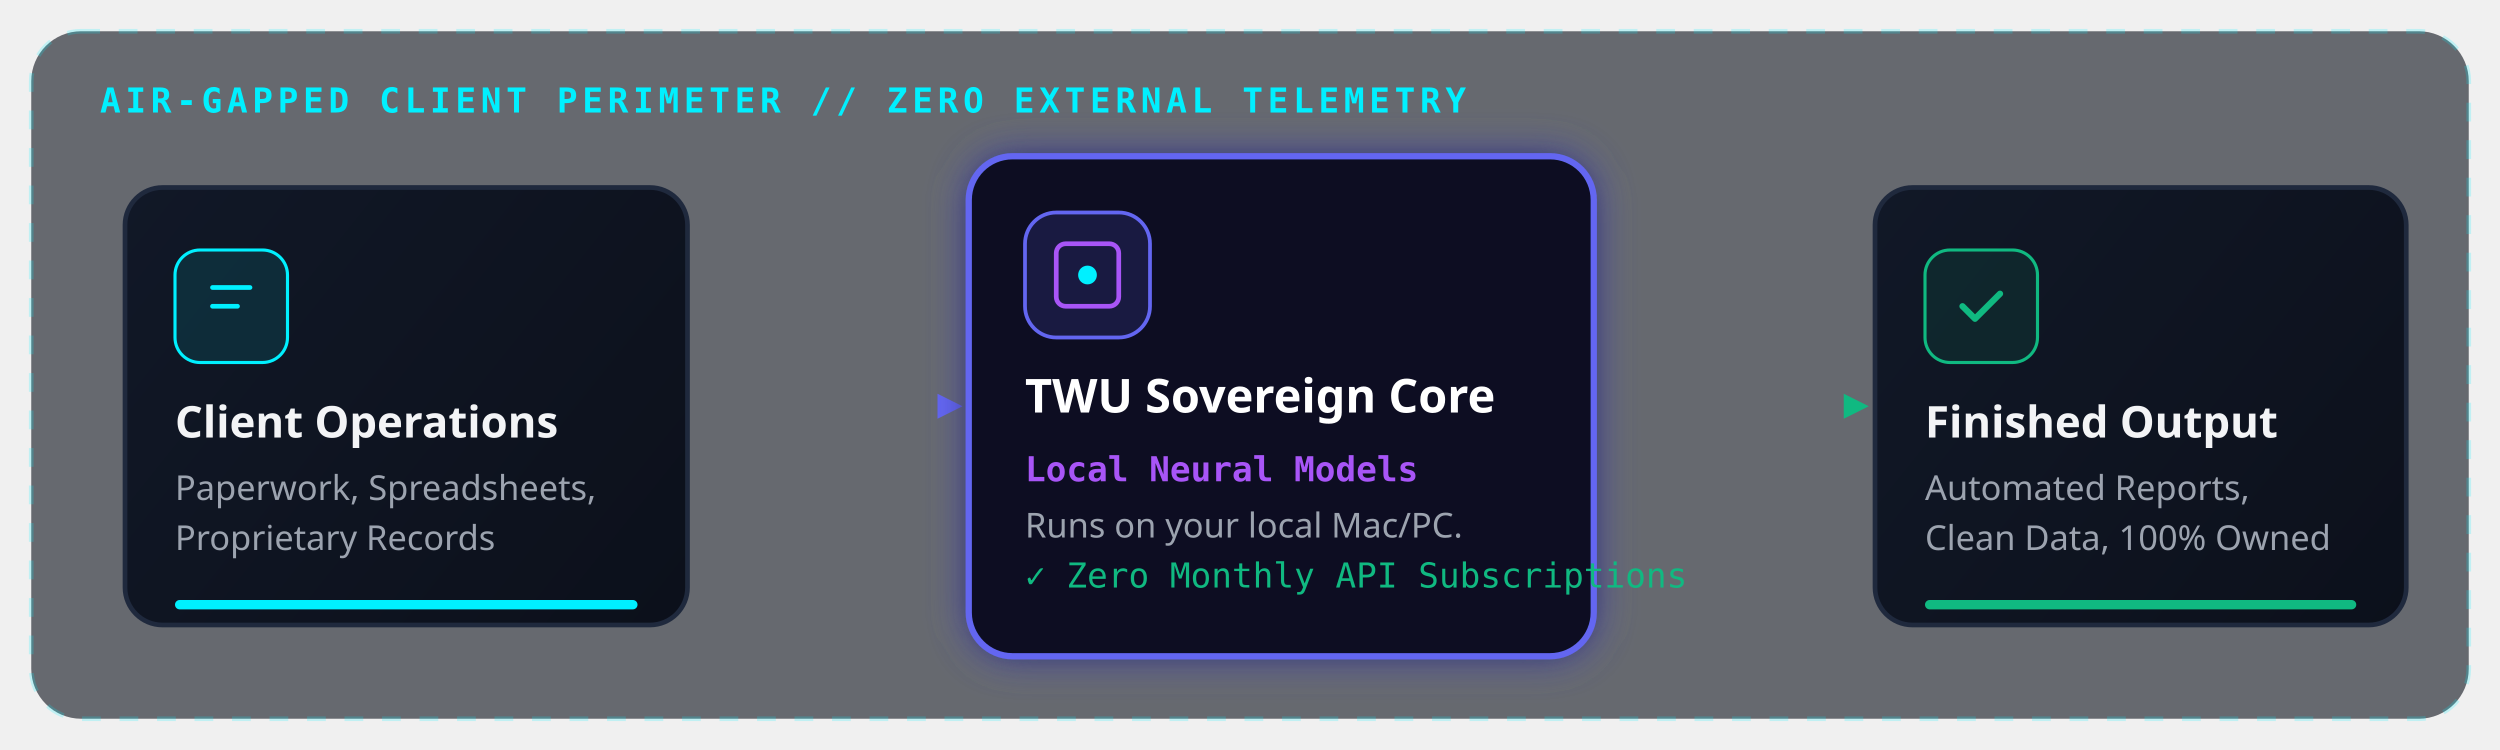
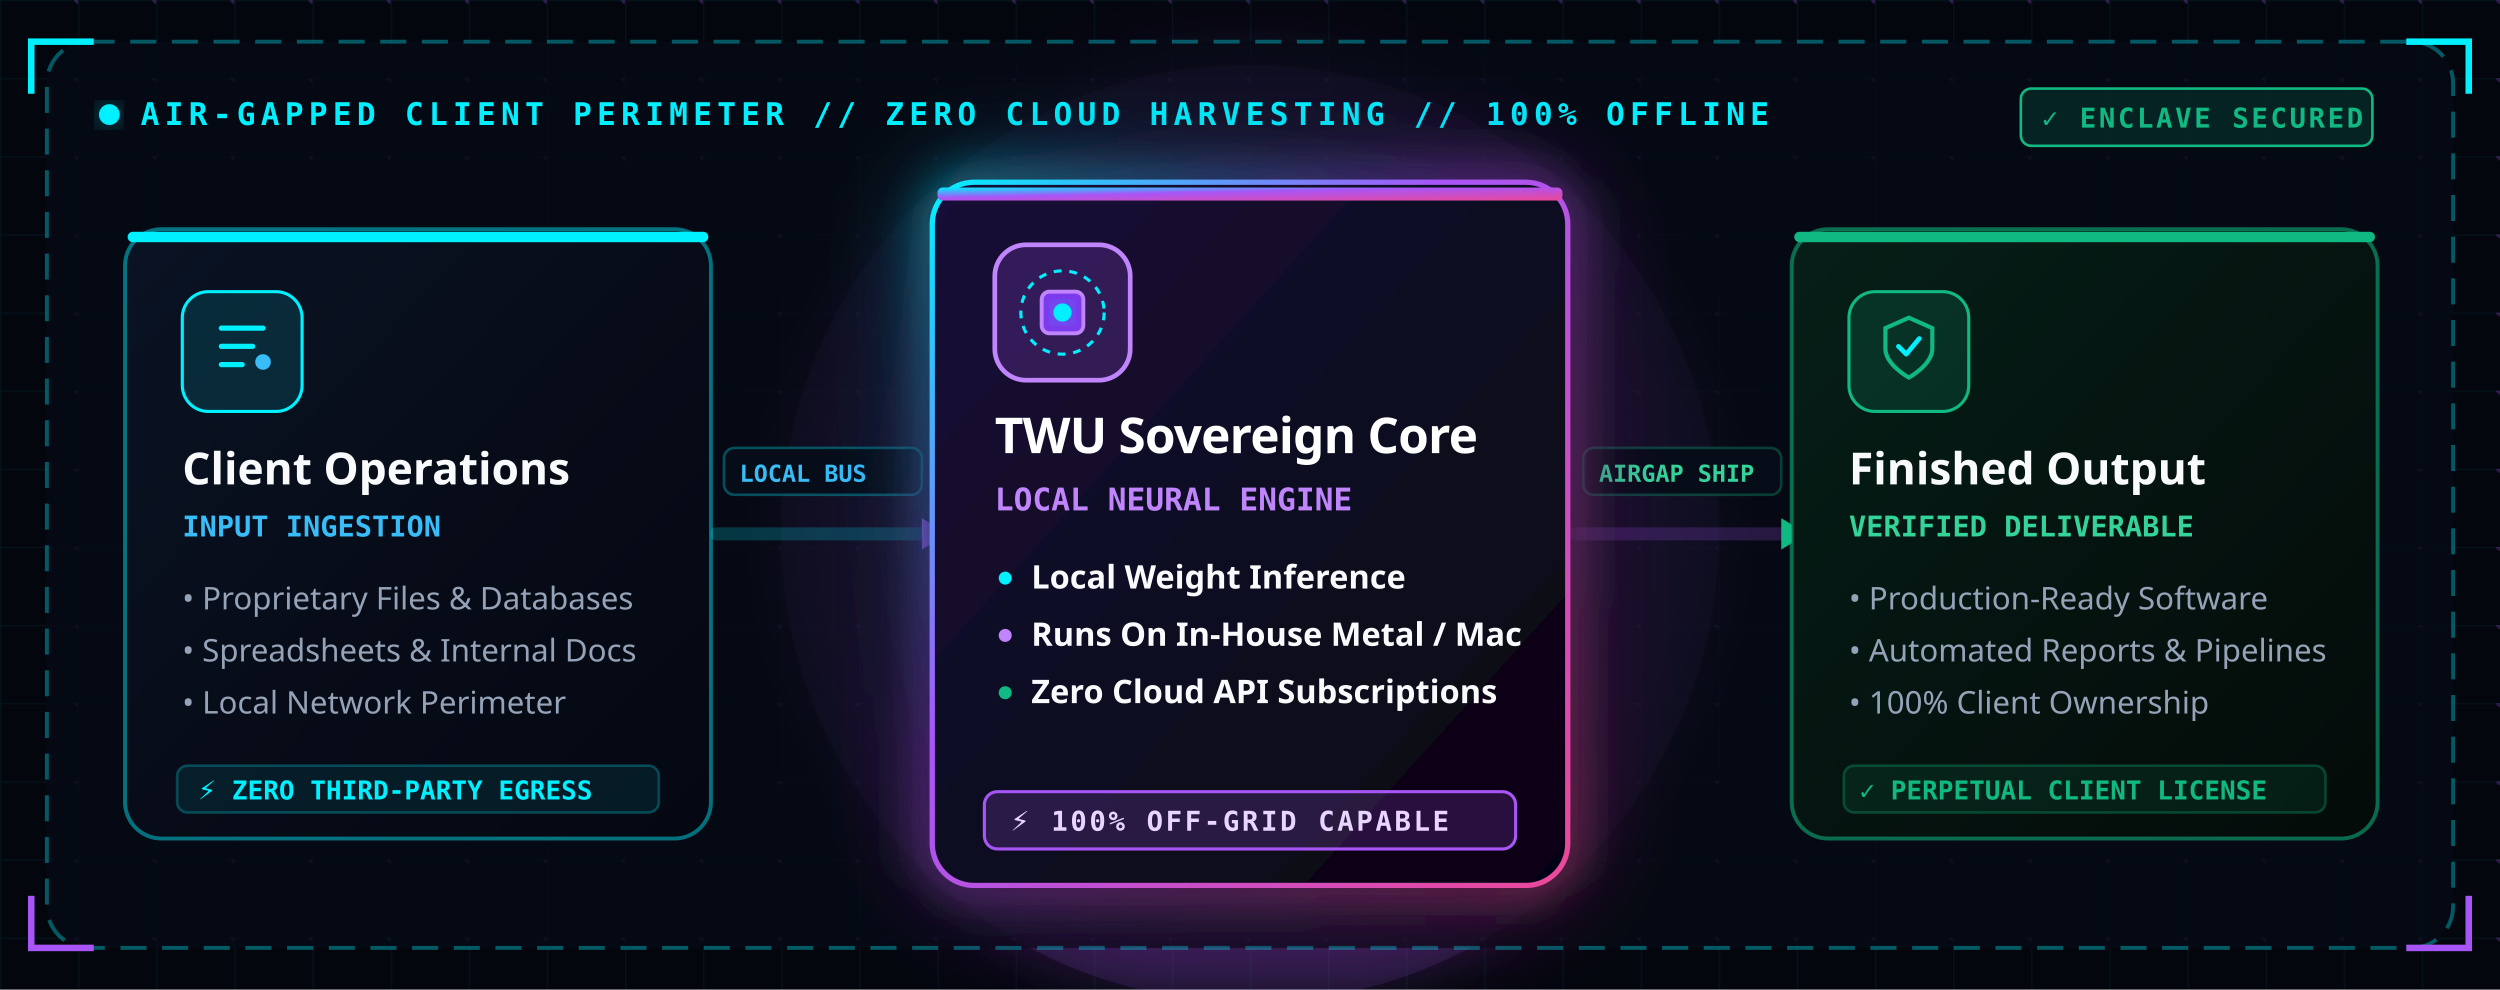
- <svg xmlns="http://www.w3.org/2000/svg" viewBox="0 0 800 240" fill="none" class="architecture-svg">
+ <svg xmlns="http://www.w3.org/2000/svg" viewBox="0 0 960 380" fill="none" class="architecture-svg">
  <defs>
-     <linearGradient id="boxGrad" x1="0" y1="0" x2="200" y2="160" gradientUnits="userSpaceOnUse">
-       <stop offset="0%" stop-color="#111827" />
-       <stop offset="100%" stop-color="#0b0f19" />
+     <pattern id="archGrid" width="30" height="30" patternUnits="userSpaceOnUse">
+       <path d="M 30 0 L 0 0 0 30" fill="none" stroke="rgba(0, 240, 255, 0.05)" stroke-width="1" />
+       <circle cx="30" cy="0" r="1.5" fill="rgba(168, 85, 247, 0.25)" />
+     </pattern>
+     <linearGradient id="clientCardGrad" x1="0%" y1="0%" x2="100%" y2="100%">
+       <stop offset="0%" stop-color="#0a1324" />
+       <stop offset="50%" stop-color="#070c18" />
+       <stop offset="100%" stop-color="#050812" />
    </linearGradient>
-     <linearGradient id="flowCyan" x1="0" y1="0" x2="1" y2="0">
+     <linearGradient id="coreCardGrad" x1="0%" y1="0%" x2="100%" y2="100%">
+       <stop offset="0%" stop-color="#190e38" />
+       <stop offset="50%" stop-color="#0e0a22" />
+       <stop offset="100%" stop-color="#060412" />
+     </linearGradient>
+     <linearGradient id="outputCardGrad" x1="0%" y1="0%" x2="100%" y2="100%">
+       <stop offset="0%" stop-color="#061f18" />
+       <stop offset="50%" stop-color="#051410" />
+       <stop offset="100%" stop-color="#040b09" />
+     </linearGradient>
+     <linearGradient id="conduitIn" x1="0%" y1="0%" x2="100%" y2="0%">
      <stop offset="0%" stop-color="#00f0ff" />
-       <stop offset="100%" stop-color="#6366f1" />
+       <stop offset="50%" stop-color="#38bdf8" />
+       <stop offset="100%" stop-color="#a855f7" />
    </linearGradient>
-     <linearGradient id="flowViolet" x1="0" y1="0" x2="1" y2="0">
-       <stop offset="0%" stop-color="#6366f1" />
+     <linearGradient id="conduitOut" x1="0%" y1="0%" x2="100%" y2="0%">
+       <stop offset="0%" stop-color="#a855f7" />
+       <stop offset="50%" stop-color="#2dd4bf" />
      <stop offset="100%" stop-color="#10b981" />
    </linearGradient>
-     <filter id="archGlow" x="-10%" y="-10%" width="120%" height="120%">
+     <linearGradient id="borderCore" x1="0%" y1="0%" x2="100%" y2="100%">
+       <stop offset="0%" stop-color="#00f0ff" />
+       <stop offset="40%" stop-color="#a855f7" />
+       <stop offset="100%" stop-color="#ec4899" />
+     </linearGradient>
+     <filter id="neonGlowViolet" x="-20%" y="-20%" width="140%" height="140%">
+       <feGaussianBlur stdDeviation="8" result="blur1" />
+       <feGaussianBlur stdDeviation="16" result="blur2" />
+       <feMerge>
+         <feMergeNode in="blur2" />
+         <feMergeNode in="blur1" />
+         <feMergeNode in="SourceGraphic" />
+       </feMerge>
+     </filter>
+     <filter id="neonGlowCyan" x="-20%" y="-20%" width="140%" height="140%">
      <feGaussianBlur stdDeviation="6" result="blur" />
-       <feComposite in="SourceGraphic" in2="blur" operator="over" />
+       <feMerge>
+         <feMergeNode in="blur" />
+         <feMergeNode in="SourceGraphic" />
+       </feMerge>
    </filter>
  </defs>
-   <rect x="10" y="10" width="780" height="220" rx="16" fill="rgba(10, 15, 26, 0.6)" stroke="rgba(0, 240, 255, 0.2)" stroke-width="1.5" stroke-dasharray="6 6" />
-   <text x="32" y="36" fill="#00f0ff" font-family="monospace" font-size="11" font-weight="600" letter-spacing="1.5">AIR-GAPPED CLIENT PERIMETER // ZERO EXTERNAL TELEMETRY</text>
-   <g transform="translate(40, 60)">
-     <rect width="180" height="140" rx="12" fill="url(#boxGrad)" stroke="#1f293d" stroke-width="1.5" />
-     <rect x="16" y="20" width="36" height="36" rx="8" fill="rgba(0, 240, 255, 0.1)" stroke="#00f0ff" stroke-width="1" />
-     <path d="M28 32H40M28 38H36" stroke="#00f0ff" stroke-width="1.5" stroke-linecap="round" />
-     <text x="16" y="80" fill="#f3f4f6" font-family="system-ui, sans-serif" font-size="14" font-weight="600">Client Operations</text>
-     <text x="16" y="100" fill="#9ca3af" font-family="system-ui, sans-serif" font-size="11">Paperwork, Spreadsheets,</text>
-     <text x="16" y="116" fill="#9ca3af" font-family="system-ui, sans-serif" font-size="11">Proprietary Records</text>
-     <rect x="16" y="132" width="148" height="3" rx="1.5" fill="#00f0ff" />
+   <style>
+     .flow-dash {
+       stroke-dasharray: 8 8;
+       animation: flowAnim 1.6s linear infinite;
+     }
+     @keyframes flowAnim {
+       from { stroke-dashoffset: 32; }
+       to { stroke-dashoffset: 0; }
+     }
+     .pulse-glow {
+       animation: pulseAnim 3s ease-in-out infinite alternate;
+     }
+     @keyframes pulseAnim {
+       0% { opacity: 0.55; }
+       100% { opacity: 1; filter: drop-shadow(0 0 12px rgba(168, 85, 247, 0.7)); }
+     }
+   </style>
+   <rect width="960" height="380" fill="#04060e" />
+   <rect width="960" height="380" fill="url(#archGrid)" />
+   <circle cx="480" cy="205" r="180" fill="rgba(168, 85, 247, 0.12)" filter="url(#neonGlowViolet)" />
+   <circle cx="480" cy="205" r="90" fill="rgba(0, 240, 255, 0.10)" />
+   <rect x="18" y="16" width="924" height="348" rx="16" fill="rgba(6, 10, 20, 0.75)" stroke="rgba(0, 240, 255, 0.35)" stroke-width="1.5" stroke-dasharray="10 6" />
+   <path d="M 12 36 L 12 16 L 36 16" fill="none" stroke="#00f0ff" stroke-width="2.5" />
+   <path d="M 948 36 L 948 16 L 924 16" fill="none" stroke="#00f0ff" stroke-width="2.5" />
+   <path d="M 12 344 L 12 364 L 36 364" fill="none" stroke="#a855f7" stroke-width="2.5" />
+   <path d="M 948 344 L 948 364 L 924 364" fill="none" stroke="#a855f7" stroke-width="2.5" />
+   <g transform="translate(36, 44)">
+     <circle cx="6" cy="0" r="4" fill="#00f0ff" filter="url(#neonGlowCyan)" />
+     <text x="18" y="4" fill="#00f0ff" font-family="'JetBrains Mono', monospace" font-size="12" font-weight="700" letter-spacing="2">AIR-GAPPED CLIENT PERIMETER // ZERO CLOUD HARVESTING // 100% OFFLINE</text>
+     <rect x="740" y="-10" width="135" height="22" rx="4" fill="rgba(16, 185, 129, 0.15)" stroke="#10b981" stroke-width="1" />
+     <text x="748" y="5" fill="#10b981" font-family="'JetBrains Mono', monospace" font-size="10.5" font-weight="600" letter-spacing="1">✓ ENCLAVE SECURED</text>
  </g>
-   <path d="M230 130H300" stroke="url(#flowCyan)" stroke-width="2.5" stroke-linecap="round" />
-   <polygon points="300,126 308,130 300,134" fill="#6366f1" />
-   <g transform="translate(310, 50)">
-     <rect width="200" height="160" rx="14" fill="#0b1120" stroke="#6366f1" stroke-width="2" filter="url(#archGlow)" />
-     <rect x="18" y="18" width="40" height="40" rx="10" fill="rgba(99, 102, 241, 0.15)" stroke="#6366f1" stroke-width="1.2" />
-     <rect x="28" y="28" width="20" height="20" rx="3" stroke="#a855f7" stroke-width="1.5" />
-     <circle cx="38" cy="38" r="3" fill="#00f0ff" />
-     <text x="18" y="82" fill="#ffffff" font-family="system-ui, sans-serif" font-size="15" font-weight="700">TWU Sovereign Core</text>
-     <text x="18" y="104" fill="#a855f7" font-family="monospace" font-size="11" font-weight="600">Local Neural Models</text>
-     <text x="18" y="122" fill="#9ca3af" font-family="system-ui, sans-serif" font-size="11">Runs on your local Mac/PC.</text>
-     <text x="18" y="138" fill="#10b981" font-family="monospace" font-size="11">✓ Zero Monthly API Subscriptions</text>
+   <g>
+     <path d="M 275 205 L 355 205" stroke="rgba(0, 240, 255, 0.2)" stroke-width="5" stroke-linecap="round" />
+     <path d="M 275 205 L 355 205" stroke="url(#conduitIn)" stroke-width="3" stroke-linecap="round" class="flow-dash" />
+     <polygon points="354,199 364,205 354,211" fill="#a855f7" />
+     <rect x="278" y="172" width="76" height="18" rx="4" fill="#060c18" stroke="rgba(0, 240, 255, 0.3)" stroke-width="1" />
+     <text x="284" y="185" fill="#38bdf8" font-family="'JetBrains Mono', monospace" font-size="9" font-weight="600">LOCAL BUS</text>
  </g>
-   <path d="M520 130H590" stroke="url(#flowViolet)" stroke-width="2.5" stroke-linecap="round" />
-   <polygon points="590,126 598,130 590,134" fill="#10b981" />
-   <g transform="translate(600, 60)">
-     <rect width="170" height="140" rx="12" fill="url(#boxGrad)" stroke="#1f293d" stroke-width="1.5" />
-     <rect x="16" y="20" width="36" height="36" rx="8" fill="rgba(16, 185, 129, 0.1)" stroke="#10b981" stroke-width="1" />
-     <path d="M28 38L32 42L40 34" stroke="#10b981" stroke-width="2" stroke-linecap="round" stroke-linejoin="round" />
-     <text x="16" y="80" fill="#f3f4f6" font-family="system-ui, sans-serif" font-size="14" font-weight="600">Finished Output</text>
-     <text x="16" y="100" fill="#9ca3af" font-family="system-ui, sans-serif" font-size="11">Automated Reports,</text>
-     <text x="16" y="116" fill="#9ca3af" font-family="system-ui, sans-serif" font-size="11">Clean Data, 100% Owned</text>
-     <rect x="16" y="132" width="138" height="3" rx="1.5" fill="#10b981" />
+   <g>
+     <path d="M 605 205 L 685 205" stroke="rgba(168, 85, 247, 0.2)" stroke-width="5" stroke-linecap="round" />
+     <path d="M 605 205 L 685 205" stroke="url(#conduitOut)" stroke-width="3" stroke-linecap="round" class="flow-dash" />
+     <polygon points="684,199 694,205 684,211" fill="#10b981" />
+     <rect x="608" y="172" width="76" height="18" rx="4" fill="#060c18" stroke="rgba(16, 185, 129, 0.3)" stroke-width="1" />
+     <text x="614" y="185" fill="#34d399" font-family="'JetBrains Mono', monospace" font-size="9" font-weight="600">AIRGAP SHIP</text>
+   </g>
+   <g transform="translate(48, 88)">
+     <rect width="225" height="234" rx="14" fill="url(#clientCardGrad)" stroke="rgba(0, 240, 255, 0.45)" stroke-width="1.5" />
+     <rect x="1" y="1" width="223" height="4" rx="2" fill="#00f0ff" />
+     <rect x="22" y="24" width="46" height="46" rx="10" fill="rgba(0, 240, 255, 0.12)" stroke="#00f0ff" stroke-width="1.2" />
+     <path d="M 37 38 L 53 38 M 37 45 L 49 45 M 37 52 L 45 52" stroke="#00f0ff" stroke-width="2" stroke-linecap="round" />
+     <circle cx="53" cy="51" r="3" fill="#38bdf8" />
+     <text x="22" y="98" fill="#f8fafc" font-family="'Space Grotesk', sans-serif" font-size="17" font-weight="700">Client Operations</text>
+     <text x="22" y="118" fill="#38bdf8" font-family="'JetBrains Mono', monospace" font-size="11" font-weight="600">INPUT INGESTION</text>
+     <text x="22" y="146" fill="#94a3b8" font-family="'Plus Jakarta Sans', sans-serif" font-size="12" line-height="1.4">
+       • Proprietary Files &amp; Databases
+     </text>
+     <text x="22" y="166" fill="#94a3b8" font-family="'Plus Jakarta Sans', sans-serif" font-size="12">
+       • Spreadsheets &amp; Internal Docs
+     </text>
+     <text x="22" y="186" fill="#94a3b8" font-family="'Plus Jakarta Sans', sans-serif" font-size="12">
+       • Local Network Perimeter
+     </text>
+     <rect x="20" y="206" width="185" height="18" rx="4" fill="rgba(0, 240, 255, 0.08)" stroke="rgba(0, 240, 255, 0.25)" stroke-width="1" />
+     <text x="28" y="219" fill="#00f0ff" font-family="'JetBrains Mono', monospace" font-size="10" font-weight="600">⚡ ZERO THIRD-PARTY EGRESS</text>
+   </g>
+   <g transform="translate(358, 70)" class="pulse-glow">
+     <rect width="244" height="270" rx="16" fill="url(#coreCardGrad)" stroke="url(#borderCore)" stroke-width="2" filter="url(#neonGlowViolet)" />
+     <rect x="2" y="2" width="240" height="5" rx="2" fill="url(#borderCore)" />
+     <rect x="24" y="24" width="52" height="52" rx="12" fill="rgba(168, 85, 247, 0.2)" stroke="#c084fc" stroke-width="1.8" />
+     <circle cx="50" cy="50" r="16" fill="none" stroke="#00f0ff" stroke-width="1.2" stroke-dasharray="3 3" />
+     <rect x="42" y="42" width="16" height="16" rx="3" fill="#7c3aed" stroke="#c084fc" stroke-width="1.5" />
+     <circle cx="50" cy="50" r="3.5" fill="#00f0ff" filter="url(#neonGlowCyan)" />
+     <text x="24" y="104" fill="#ffffff" font-family="'Space Grotesk', sans-serif" font-size="19" font-weight="800" letter-spacing="-0.3">TWU Sovereign Core</text>
+     <text x="24" y="126" fill="#c084fc" font-family="'JetBrains Mono', monospace" font-size="12" font-weight="700">LOCAL NEURAL ENGINE</text>
+     <g transform="translate(24, 142)">
+       <circle cx="4" cy="10" r="2.5" fill="#00f0ff" />
+       <text x="14" y="14" fill="#f8fafc" font-family="'Plus Jakarta Sans', sans-serif" font-size="12.5" font-weight="600">Local Weight Inference</text>
+       <circle cx="4" cy="32" r="2.5" fill="#c084fc" />
+       <text x="14" y="36" fill="#f8fafc" font-family="'Plus Jakarta Sans', sans-serif" font-size="12.5" font-weight="600">Runs On In-House Metal / Mac</text>
+       <circle cx="4" cy="54" r="2.5" fill="#10b981" />
+       <text x="14" y="58" fill="#f8fafc" font-family="'Plus Jakarta Sans', sans-serif" font-size="12.5" font-weight="600">Zero Cloud API Subscriptions</text>
+     </g>
+     <rect x="20" y="234" width="204" height="22" rx="5" fill="rgba(168, 85, 247, 0.18)" stroke="#a855f7" stroke-width="1.2" />
+     <text x="30" y="249" fill="#e9d5ff" font-family="'JetBrains Mono', monospace" font-size="10.5" font-weight="700" letter-spacing="1">⚡ 100% OFF-GRID CAPABLE</text>
+   </g>
+   <g transform="translate(688, 88)">
+     <rect width="225" height="234" rx="14" fill="url(#outputCardGrad)" stroke="rgba(16, 185, 129, 0.55)" stroke-width="1.5" />
+     <rect x="1" y="1" width="223" height="4" rx="2" fill="#10b981" />
+     <rect x="22" y="24" width="46" height="46" rx="10" fill="rgba(16, 185, 129, 0.15)" stroke="#10b981" stroke-width="1.2" />
+     <path d="M 45 34 L 54 38 V 46 C 54 52 45 57 45 57 C 45 57 36 52 36 46 V 38 Z" fill="none" stroke="#10b981" stroke-width="1.6" />
+     <path d="M 41 45 L 44 48 L 49 42" stroke="#00f0ff" stroke-width="1.8" stroke-linecap="round" stroke-linejoin="round" />
+     <text x="22" y="98" fill="#f8fafc" font-family="'Space Grotesk', sans-serif" font-size="17" font-weight="700">Finished Output</text>
+     <text x="22" y="118" fill="#34d399" font-family="'JetBrains Mono', monospace" font-size="11" font-weight="600">VERIFIED DELIVERABLE</text>
+     <text x="22" y="146" fill="#94a3b8" font-family="'Plus Jakarta Sans', sans-serif" font-size="12">
+       • Production-Ready Software
+     </text>
+     <text x="22" y="166" fill="#94a3b8" font-family="'Plus Jakarta Sans', sans-serif" font-size="12">
+       • Automated Reports &amp; Pipelines
+     </text>
+     <text x="22" y="186" fill="#94a3b8" font-family="'Plus Jakarta Sans', sans-serif" font-size="12">
+       • 100% Client Ownership
+     </text>
+     <rect x="20" y="206" width="185" height="18" rx="4" fill="rgba(16, 185, 129, 0.1)" stroke="rgba(16, 185, 129, 0.3)" stroke-width="1" />
+     <text x="26" y="219" fill="#10b981" font-family="'JetBrains Mono', monospace" font-size="10" font-weight="600">✓ PERPETUAL CLIENT LICENSE</text>
  </g>
</svg>
